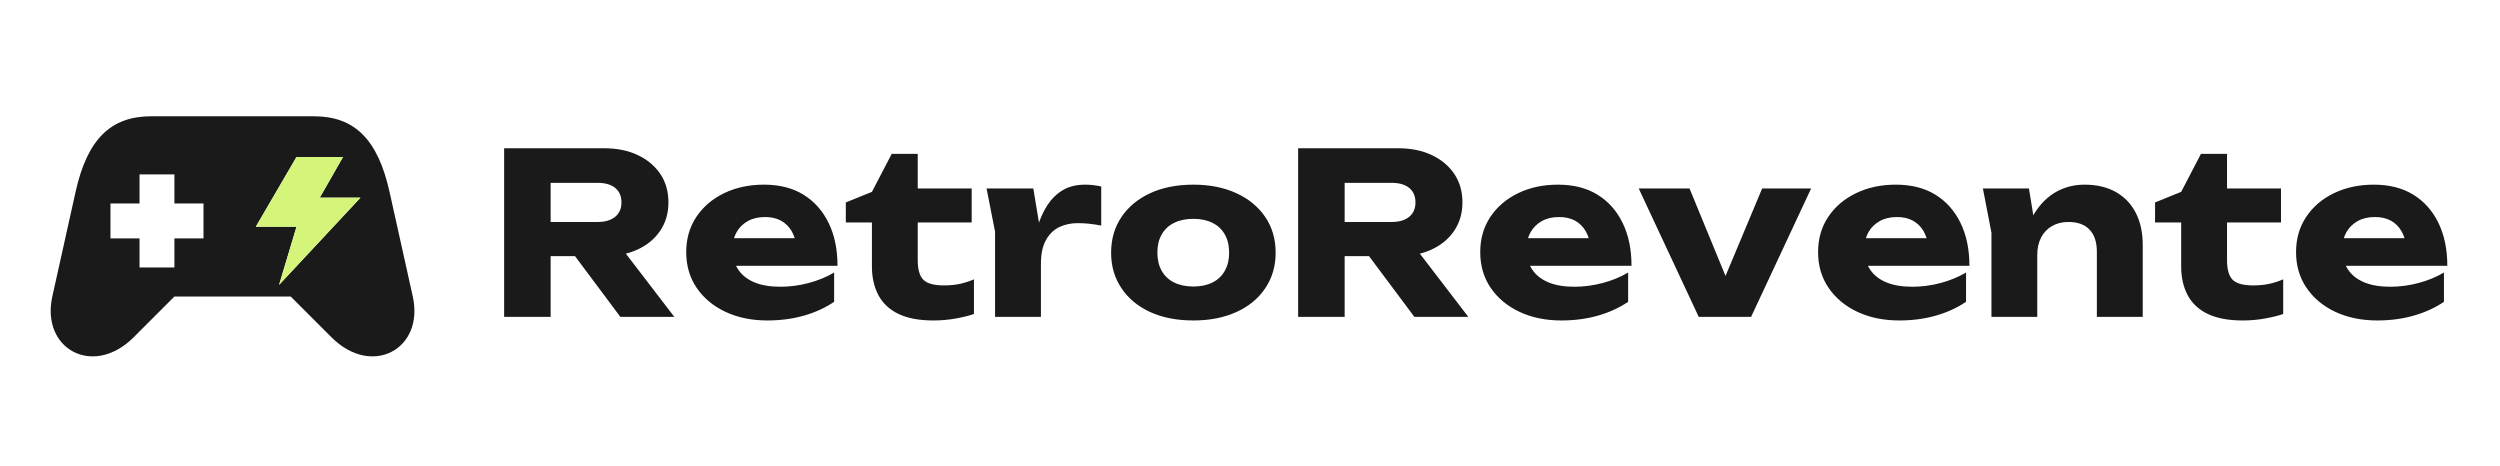
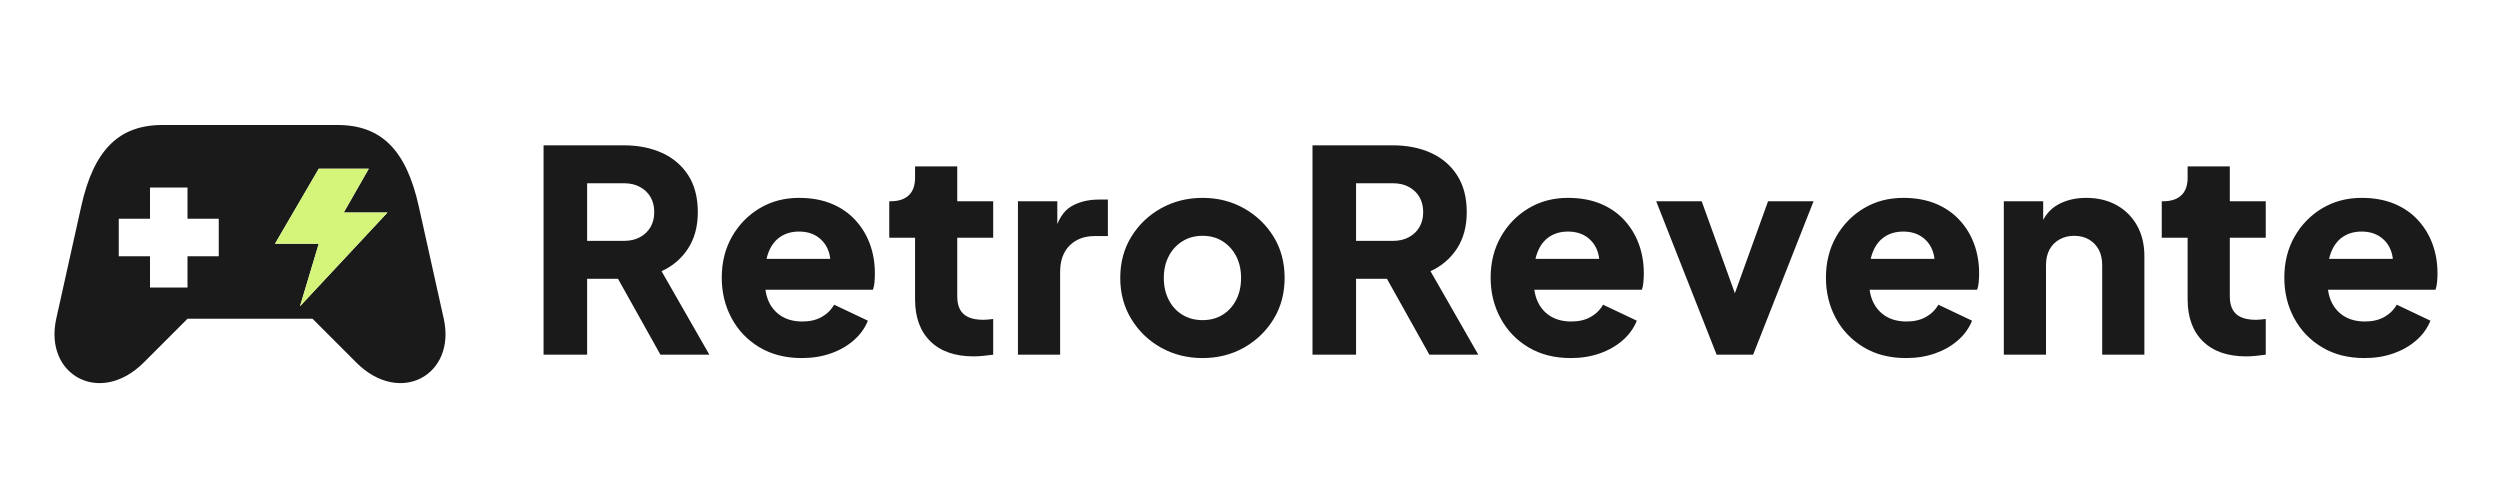
- <svg xmlns="http://www.w3.org/2000/svg" width="430" height="80" viewBox="0 0 430 80">
+ <svg xmlns="http://www.w3.org/2000/svg" width="400" height="80" viewBox="0 0 400 80">
  <path fill="#1A1A1A" fill-rule="evenodd" d="M 26 20 L 54 20 C 61 20 65 24 67 33 L 71 51 C 73 60 64 65 57 58 L 50 51 L 30 51 L 23 58 C 16 65 7 60 9 51 L 13 33 C 15 24 19 20 26 20 Z M 24 30 L 30 30 L 30 35 L 35 35 L 35 41 L 30 41 L 30 46 L 24 46 L 24 41 L 19 41 L 19 35 L 24 35 Z M 51 27 L 59 27 L 55 34 L 62 34 L 48 49 L 51 39 L 44 39 Z" />
  <path fill="#D4F57A" d="M 51 27 L 59 27 L 55 34 L 62 34 L 48 49 L 51 39 L 44 39 Z" />
-   <path fill="#1A1A1A" d="M92.24 38.18H102.79Q104.73 38.18 105.81 37.29Q106.89 36.4 106.89 34.82Q106.89 33.19 105.81 32.32Q104.73 31.45 102.79 31.45H91.11L94.71 27.63V54.5H86.71V25.5H103.91Q107.24 25.5 109.71 26.68Q112.19 27.86 113.58 29.93Q114.97 32 114.97 34.82Q114.97 37.56 113.58 39.65Q112.19 41.74 109.71 42.9Q107.24 44.06 103.91 44.06H92.24ZM96.57 40.93H105.58L115.98 54.5H106.7ZM131.99 55.12Q127.96 55.12 124.81 53.65Q121.66 52.18 119.84 49.53Q118.03 46.88 118.03 43.36Q118.03 39.92 119.77 37.31Q121.51 34.7 124.54 33.23Q127.58 31.76 131.41 31.76Q135.39 31.76 138.19 33.48Q140.99 35.21 142.52 38.34Q144.05 41.47 144.05 45.72H124.41V40.97H139.6L137.01 42.63Q136.86 40.93 136.16 39.75Q135.47 38.57 134.32 37.95Q133.18 37.33 131.6 37.33Q129.86 37.33 128.62 38.03Q127.38 38.72 126.69 39.94Q125.99 41.16 125.99 42.78Q125.99 44.87 126.94 46.32Q127.89 47.77 129.72 48.55Q131.56 49.32 134.23 49.32Q136.66 49.32 139.08 48.68Q141.5 48.04 143.47 46.88V51.91Q141.19 53.46 138.27 54.29Q135.35 55.12 131.99 55.12ZM145.48 38.26V34.82L149.97 33L153.37 26.47H157.85V32.42H167.13V38.26H157.85V44.76Q157.85 47.15 158.82 48.12Q159.79 49.09 162.34 49.09Q163.96 49.09 165.22 48.8Q166.48 48.51 167.52 48.04V54Q166.36 54.42 164.47 54.77Q162.57 55.12 160.56 55.12Q156.89 55.12 154.55 54Q152.21 52.88 151.09 50.77Q149.97 48.66 149.97 45.84V38.26ZM169.69 32.42H177.73L179.04 40.31V54.5H171.15V39.85ZM189.41 32.07V38.8Q188.25 38.57 187.22 38.47Q186.2 38.38 185.35 38.38Q183.64 38.38 182.21 39.05Q180.78 39.73 179.91 41.28Q179.04 42.82 179.04 45.41L177.53 43.56Q177.84 41.16 178.46 39.05Q179.08 36.95 180.14 35.3Q181.21 33.66 182.79 32.71Q184.38 31.76 186.66 31.76Q187.32 31.76 188.01 31.84Q188.71 31.92 189.41 32.07ZM205.26 55.12Q201.01 55.12 197.83 53.67Q194.66 52.22 192.89 49.57Q191.11 46.92 191.11 43.48Q191.11 39.96 192.89 37.33Q194.66 34.7 197.83 33.23Q201.01 31.76 205.26 31.76Q209.47 31.76 212.66 33.23Q215.85 34.7 217.63 37.33Q219.41 39.96 219.41 43.48Q219.41 46.92 217.63 49.57Q215.85 52.22 212.66 53.67Q209.47 55.12 205.26 55.12ZM205.26 49.28Q207.19 49.28 208.56 48.58Q209.94 47.89 210.67 46.57Q211.41 45.26 211.41 43.48Q211.41 41.62 210.67 40.33Q209.94 39.03 208.56 38.34Q207.19 37.64 205.26 37.64Q203.33 37.64 201.93 38.34Q200.54 39.03 199.81 40.33Q199.07 41.62 199.07 43.44Q199.07 45.26 199.81 46.57Q200.54 47.89 201.93 48.58Q203.33 49.28 205.26 49.28ZM228.81 38.18H239.36Q241.3 38.18 242.38 37.29Q243.46 36.4 243.46 34.82Q243.46 33.19 242.38 32.32Q241.3 31.45 239.36 31.45H227.69L231.28 27.63V54.5H223.28V25.5H240.48Q243.81 25.5 246.28 26.68Q248.76 27.86 250.15 29.93Q251.54 32 251.54 34.82Q251.54 37.56 250.15 39.65Q248.76 41.74 246.28 42.9Q243.81 44.06 240.48 44.06H228.81ZM233.14 40.93H242.15L252.55 54.5H243.27ZM268.56 55.12Q264.53 55.12 261.38 53.65Q258.23 52.18 256.41 49.53Q254.6 46.88 254.6 43.36Q254.6 39.92 256.34 37.31Q258.08 34.7 261.11 33.23Q264.15 31.76 267.98 31.76Q271.96 31.76 274.76 33.48Q277.57 35.21 279.09 38.34Q280.62 41.47 280.62 45.72H260.98V40.97H276.17L273.58 42.63Q273.43 40.93 272.73 39.75Q272.04 38.57 270.9 37.95Q269.75 37.33 268.17 37.33Q266.43 37.33 265.19 38.03Q263.95 38.72 263.26 39.94Q262.56 41.16 262.56 42.78Q262.56 44.87 263.51 46.32Q264.46 47.77 266.29 48.55Q268.13 49.32 270.8 49.32Q273.23 49.32 275.65 48.68Q278.07 48.04 280.04 46.88V51.91Q277.76 53.46 274.84 54.29Q271.92 55.12 268.56 55.12ZM298.14 50.75 295.43 50.71 303.09 32.42H311.51L301.19 54.5H292.18L281.86 32.42H290.6ZM326.67 55.12Q322.65 55.12 319.5 53.65Q316.35 52.18 314.53 49.53Q312.71 46.88 312.71 43.36Q312.71 39.92 314.45 37.31Q316.19 34.7 319.23 33.23Q322.26 31.76 326.09 31.76Q330.07 31.76 332.88 33.48Q335.68 35.21 337.21 38.34Q338.74 41.47 338.74 45.72H319.09V40.97H334.29L331.7 42.63Q331.54 40.93 330.85 39.75Q330.15 38.57 329.01 37.95Q327.87 37.33 326.29 37.33Q324.55 37.33 323.31 38.03Q322.07 38.72 321.37 39.94Q320.68 41.16 320.68 42.78Q320.68 44.87 321.63 46.32Q322.57 47.77 324.41 48.55Q326.25 49.32 328.91 49.32Q331.35 49.32 333.77 48.68Q336.18 48.04 338.16 46.88V51.91Q335.87 53.46 332.96 54.29Q330.04 55.12 326.67 55.12ZM341.06 32.42H348.98L350.41 41.24V54.5H342.53V40.04ZM358.53 31.76Q361.7 31.76 363.95 33.04Q366.19 34.32 367.37 36.64Q368.55 38.96 368.55 42.13V54.5H360.66V43.29Q360.66 40.81 359.4 39.5Q358.15 38.18 355.79 38.18Q354.16 38.18 352.95 38.88Q351.73 39.57 351.07 40.85Q350.41 42.13 350.41 43.87L347.98 42.59Q348.44 39.07 349.95 36.66Q351.46 34.24 353.66 33Q355.87 31.76 358.53 31.76ZM370.67 38.26V34.82L375.16 33L378.56 26.47H383.05V32.42H392.33V38.26H383.05V44.76Q383.05 47.15 384.01 48.12Q384.98 49.09 387.53 49.09Q389.16 49.09 390.41 48.8Q391.67 48.51 392.71 48.04V54Q391.55 54.42 389.66 54.77Q387.77 55.12 385.75 55.12Q382.08 55.12 379.74 54Q377.4 52.88 376.28 50.77Q375.16 48.66 375.16 45.84V38.26ZM408.88 55.12Q404.86 55.12 401.7 53.65Q398.55 52.18 396.74 49.53Q394.92 46.88 394.92 43.36Q394.92 39.92 396.66 37.31Q398.4 34.7 401.43 33.23Q404.47 31.76 408.3 31.76Q412.28 31.76 415.08 33.48Q417.89 35.21 419.41 38.34Q420.94 41.47 420.94 45.72H401.3V40.97H416.49L413.9 42.63Q413.75 40.93 413.05 39.75Q412.36 38.57 411.22 37.95Q410.08 37.33 408.49 37.33Q406.75 37.33 405.51 38.03Q404.28 38.72 403.58 39.94Q402.88 41.16 402.88 42.78Q402.88 44.87 403.83 46.32Q404.78 47.77 406.62 48.55Q408.45 49.32 411.12 49.32Q413.56 49.32 415.97 48.68Q418.39 48.04 420.36 46.88V51.91Q418.08 53.46 415.16 54.29Q412.24 55.12 408.88 55.12Z" />
+   <path fill="#1A1A1A" d="M86.97 56.75V23.25H99.78Q103.25 23.25 105.92 24.46Q108.6 25.68 110.13 28.06Q111.65 30.44 111.65 33.95Q111.65 37.37 110.08 39.78Q108.51 42.18 105.85 43.39L113.5 56.75H105.67L97.4 41.96L101.9 44.61H93.94V56.75ZM93.94 38.54H99.83Q101.31 38.54 102.39 37.95Q103.47 37.37 104.08 36.34Q104.68 35.3 104.68 33.95Q104.68 32.56 104.08 31.52Q103.47 30.49 102.39 29.91Q101.31 29.32 99.83 29.32H93.94ZM128.29 57.29Q124.38 57.29 121.5 55.56Q118.62 53.83 117.05 50.9Q115.48 47.98 115.48 44.43Q115.48 40.74 117.12 37.86Q118.76 34.99 121.55 33.32Q124.33 31.66 127.84 31.66Q130.77 31.66 133.01 32.58Q135.26 33.5 136.81 35.17Q138.36 36.83 139.17 39.01Q139.98 41.19 139.98 43.75Q139.98 44.47 139.92 45.17Q139.85 45.87 139.67 46.36H121.28V41.42H135.85L132.65 43.75Q133.1 41.82 132.61 40.31Q132.11 38.81 130.88 37.93Q129.64 37.05 127.84 37.05Q126.09 37.05 124.83 37.91Q123.57 38.76 122.94 40.43Q122.31 42.09 122.45 44.47Q122.27 46.54 122.94 48.12Q123.62 49.69 125.01 50.57Q126.4 51.44 128.38 51.44Q130.18 51.44 131.46 50.72Q132.74 50.01 133.46 48.75L138.86 51.31Q138.14 53.11 136.59 54.46Q135.04 55.81 132.92 56.55Q130.81 57.29 128.29 57.29ZM155.77 57.02Q151.31 57.02 148.86 54.61Q146.41 52.21 146.41 47.89V38.04H142.28V32.2H142.5Q144.39 32.2 145.4 31.25Q146.41 30.31 146.41 28.42V26.62H153.16V32.2H158.91V38.04H153.16V47.44Q153.16 48.7 153.61 49.53Q154.06 50.36 155 50.77Q155.95 51.17 157.34 51.17Q157.66 51.17 158.06 51.13Q158.46 51.08 158.91 51.04V56.75Q158.24 56.84 157.39 56.93Q156.53 57.02 155.77 57.02ZM162.87 56.75V32.2H169.17V38.09L168.72 37.23Q169.53 34.13 171.39 33.03Q173.26 31.93 175.82 31.93H177.26V37.77H175.15Q172.67 37.77 171.14 39.28Q169.62 40.79 169.62 43.53V56.75ZM192.41 57.29Q188.77 57.29 185.78 55.63Q182.79 53.96 181.02 51.06Q179.24 48.16 179.24 44.47Q179.24 40.74 181.02 37.86Q182.79 34.99 185.78 33.32Q188.77 31.66 192.41 31.66Q196.06 31.66 199.02 33.32Q201.99 34.99 203.77 37.86Q205.54 40.74 205.54 44.47Q205.54 48.16 203.77 51.06Q201.99 53.96 199.02 55.63Q196.06 57.29 192.41 57.29ZM192.41 51.22Q194.26 51.22 195.63 50.36Q197 49.51 197.79 47.98Q198.57 46.45 198.57 44.47Q198.57 42.5 197.79 40.99Q197 39.48 195.63 38.61Q194.26 37.73 192.41 37.73Q190.57 37.73 189.18 38.61Q187.78 39.48 187 40.99Q186.21 42.5 186.21 44.47Q186.21 46.45 187 47.98Q187.78 49.51 189.18 50.36Q190.57 51.22 192.41 51.22ZM210 56.75V23.25H222.81Q226.27 23.25 228.95 24.46Q231.62 25.68 233.15 28.06Q234.68 30.44 234.68 33.95Q234.68 37.37 233.11 39.78Q231.53 42.18 228.88 43.39L236.53 56.75H228.7L220.43 41.96L224.92 44.61H216.97V56.75ZM216.97 38.54H222.86Q224.34 38.54 225.42 37.95Q226.5 37.37 227.11 36.34Q227.71 35.3 227.71 33.95Q227.71 32.56 227.11 31.52Q226.5 30.49 225.42 29.91Q224.34 29.32 222.86 29.32H216.97ZM251.32 57.29Q247.41 57.29 244.53 55.56Q241.65 53.83 240.08 50.9Q238.5 47.98 238.5 44.43Q238.5 40.74 240.15 37.86Q241.79 34.99 244.58 33.32Q247.36 31.66 250.87 31.66Q253.79 31.66 256.04 32.58Q258.29 33.5 259.84 35.17Q261.39 36.83 262.2 39.01Q263.01 41.19 263.01 43.75Q263.01 44.47 262.94 45.17Q262.88 45.87 262.7 46.36H244.31V41.42H258.87L255.68 43.75Q256.13 41.82 255.64 40.31Q255.14 38.81 253.91 37.93Q252.67 37.05 250.87 37.05Q249.12 37.05 247.86 37.91Q246.6 38.76 245.97 40.43Q245.34 42.09 245.47 44.47Q245.29 46.54 245.97 48.12Q246.64 49.69 248.04 50.57Q249.43 51.44 251.41 51.44Q253.21 51.44 254.49 50.72Q255.77 50.01 256.49 48.75L261.89 51.31Q261.17 53.11 259.62 54.46Q258.07 55.81 255.95 56.55Q253.84 57.29 251.32 57.29ZM274.66 56.75 264.99 32.2H272.27L278.97 50.77H276.19L282.89 32.2H290.17L280.5 56.75ZM304.97 57.29Q301.05 57.29 298.18 55.56Q295.3 53.83 293.72 50.9Q292.15 47.98 292.15 44.43Q292.15 40.74 293.79 37.86Q295.43 34.99 298.22 33.32Q301.01 31.66 304.52 31.66Q307.44 31.66 309.69 32.58Q311.93 33.5 313.49 35.17Q315.04 36.83 315.85 39.01Q316.66 41.19 316.66 43.75Q316.66 44.47 316.59 45.17Q316.52 45.87 316.34 46.36H297.95V41.42H312.52L309.33 43.75Q309.78 41.82 309.28 40.31Q308.79 38.81 307.55 37.93Q306.31 37.05 304.52 37.05Q302.76 37.05 301.5 37.91Q300.24 38.76 299.61 40.43Q298.98 42.09 299.12 44.47Q298.94 46.54 299.61 48.12Q300.29 49.69 301.68 50.57Q303.08 51.44 305.06 51.44Q306.85 51.44 308.14 50.72Q309.42 50.01 310.14 48.75L315.53 51.31Q314.81 53.11 313.26 54.46Q311.71 55.81 309.6 56.55Q307.48 57.29 304.97 57.29ZM320.61 56.75V32.2H326.91V37.05L326.55 35.98Q327.4 33.77 329.31 32.72Q331.23 31.66 333.79 31.66Q336.58 31.66 338.67 32.83Q340.76 34 341.93 36.09Q343.1 38.18 343.1 40.97V56.75H336.35V42.41Q336.35 40.97 335.79 39.93Q335.23 38.9 334.22 38.31Q333.2 37.73 331.86 37.73Q330.55 37.73 329.52 38.31Q328.48 38.9 327.92 39.93Q327.36 40.97 327.36 42.41V56.75ZM359.37 57.02Q354.92 57.02 352.47 54.61Q350.02 52.21 350.02 47.89V38.04H345.88V32.2H346.11Q348 32.2 349.01 31.25Q350.02 30.31 350.02 28.42V26.62H356.77V32.2H362.52V38.04H356.77V47.44Q356.77 48.7 357.22 49.53Q357.67 50.36 358.61 50.77Q359.55 51.17 360.95 51.17Q361.26 51.17 361.67 51.13Q362.07 51.08 362.52 51.04V56.75Q361.85 56.84 360.99 56.93Q360.14 57.02 359.37 57.02ZM378.31 57.29Q374.39 57.29 371.52 55.56Q368.64 53.83 367.06 50.9Q365.49 47.98 365.49 44.43Q365.49 40.74 367.13 37.86Q368.77 34.99 371.56 33.32Q374.35 31.66 377.86 31.66Q380.78 31.66 383.03 32.58Q385.28 33.5 386.83 35.17Q388.38 36.83 389.19 39.01Q390 41.19 390 43.75Q390 44.47 389.93 45.17Q389.86 45.87 389.68 46.36H371.29V41.42H385.86L382.67 43.75Q383.12 41.82 382.62 40.31Q382.13 38.81 380.89 37.93Q379.65 37.05 377.86 37.05Q376.1 37.05 374.84 37.91Q373.58 38.76 372.95 40.43Q372.32 42.09 372.46 44.47Q372.28 46.54 372.95 48.12Q373.63 49.69 375.02 50.57Q376.42 51.44 378.4 51.44Q380.19 51.44 381.48 50.72Q382.76 50.01 383.48 48.75L388.87 51.31Q388.15 53.11 386.6 54.46Q385.05 55.81 382.94 56.55Q380.82 57.29 378.31 57.29Z" />
</svg>
